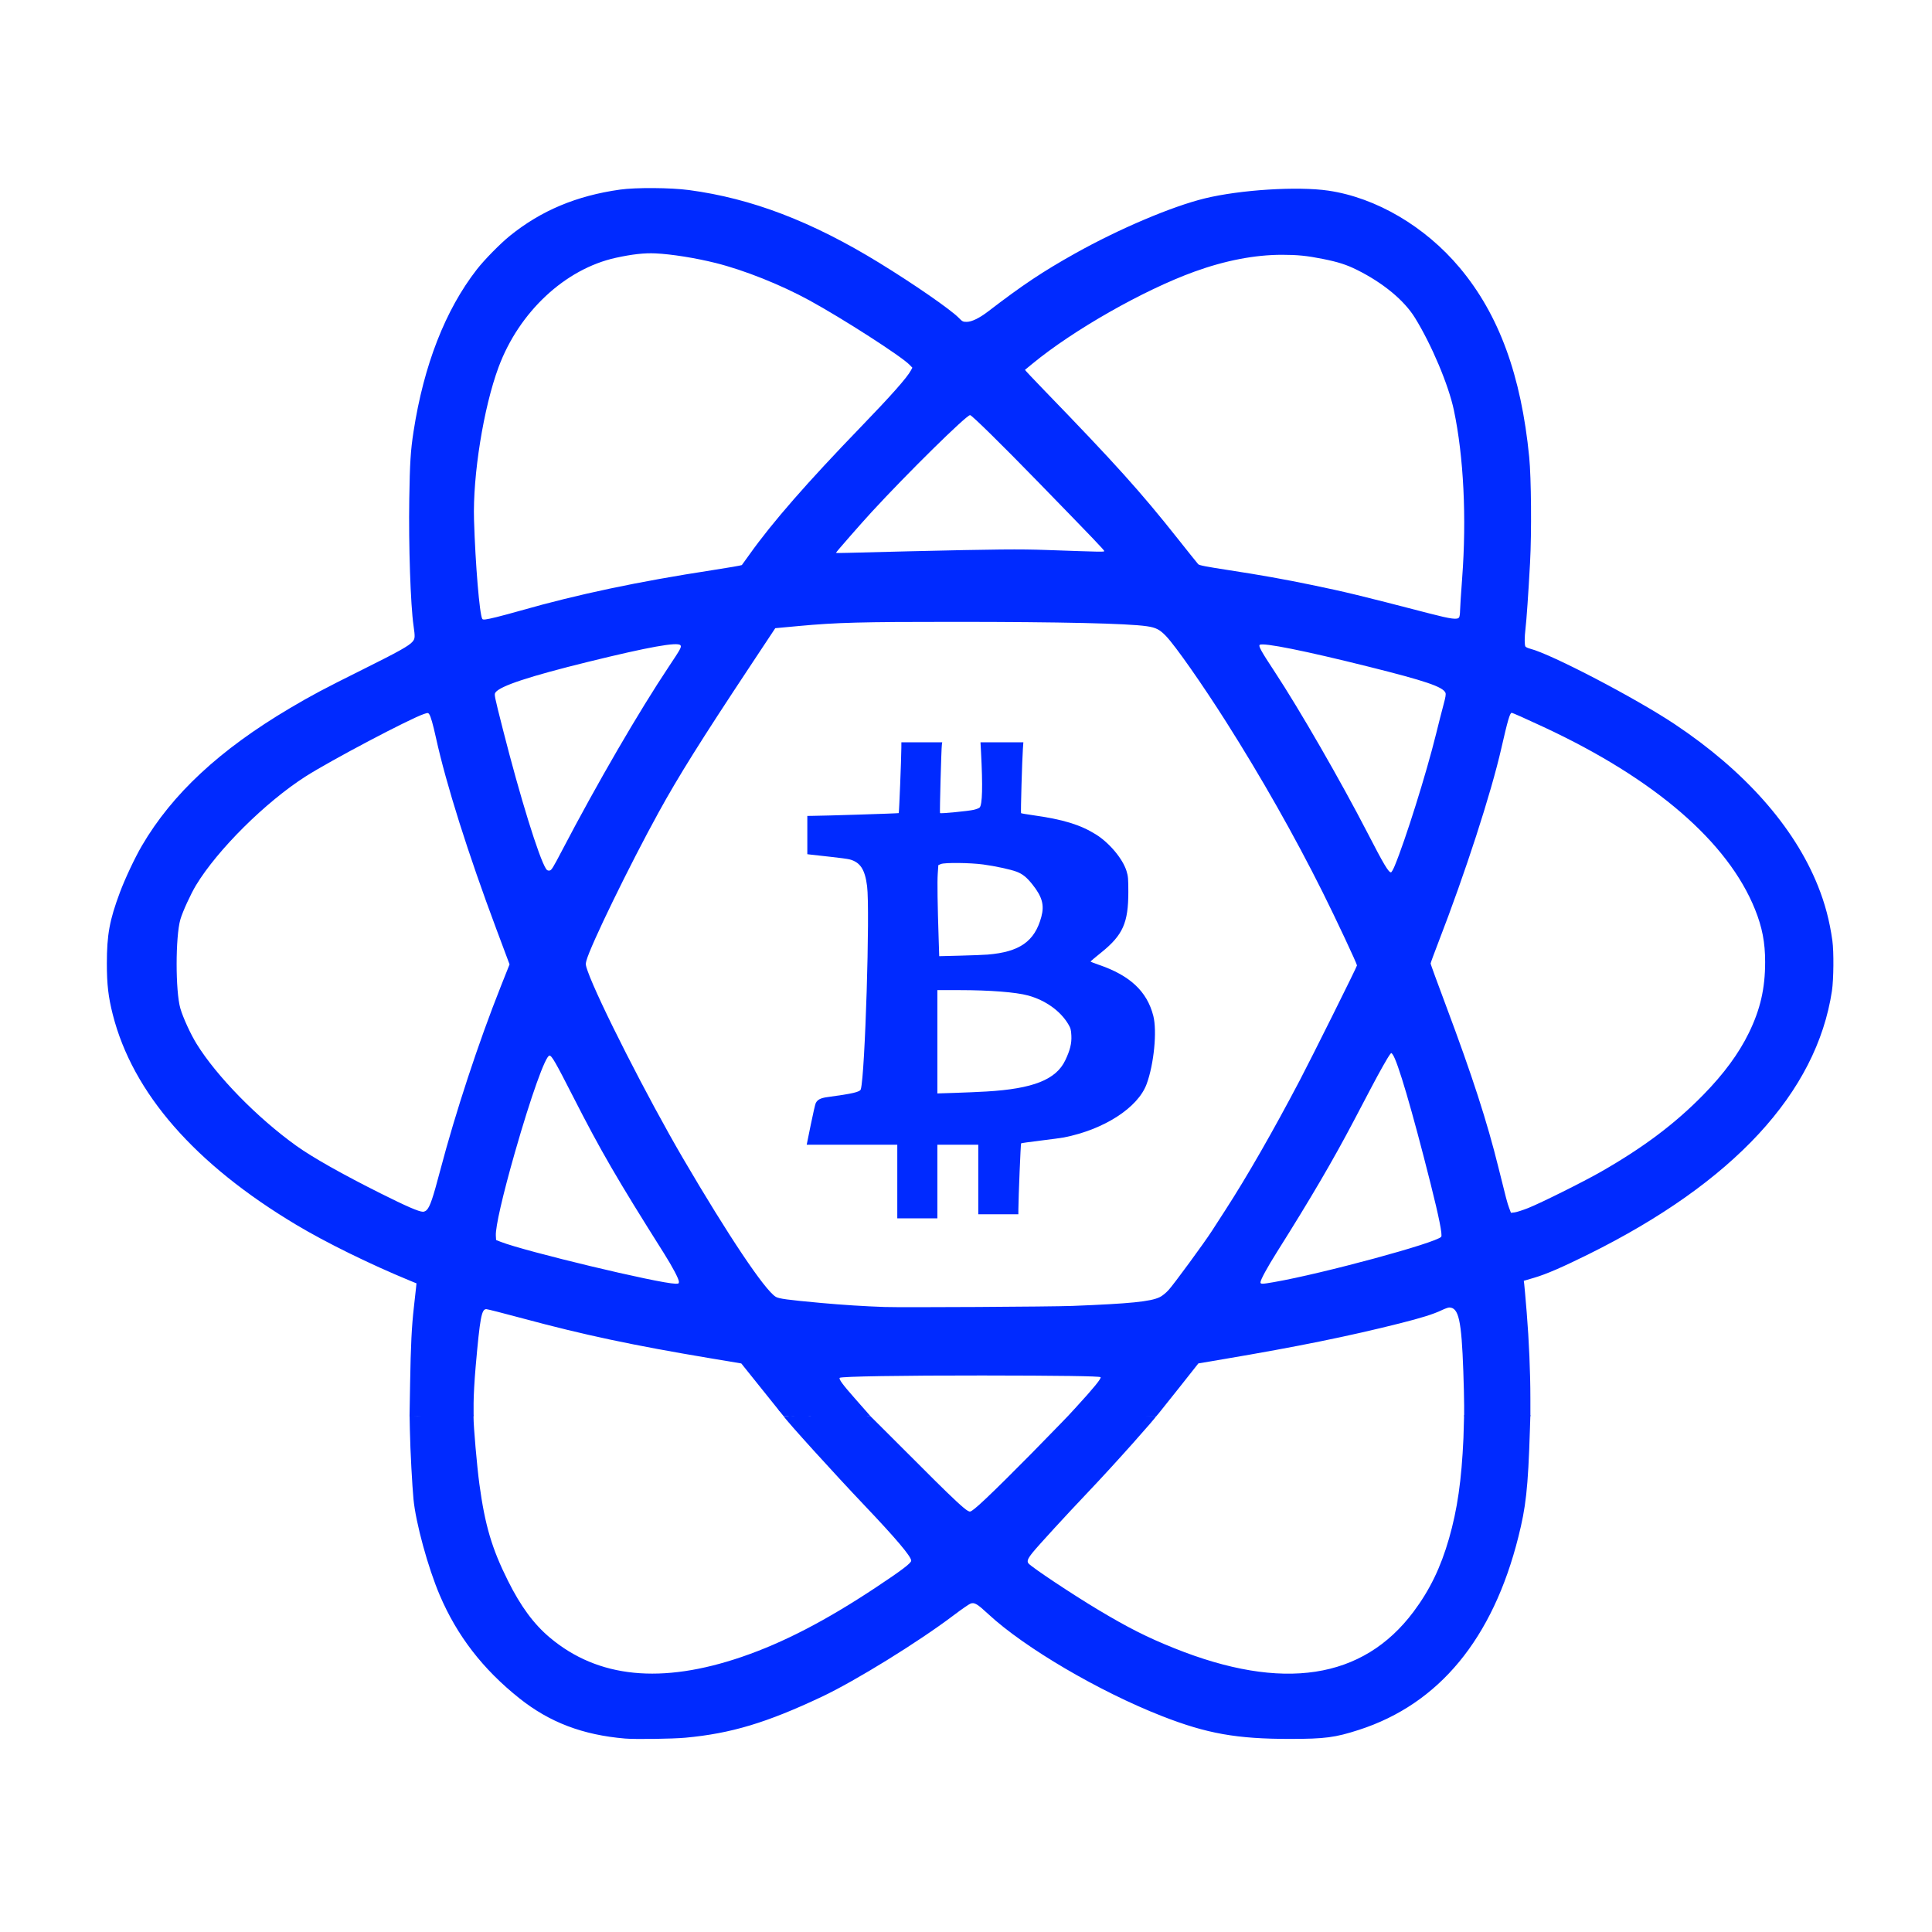
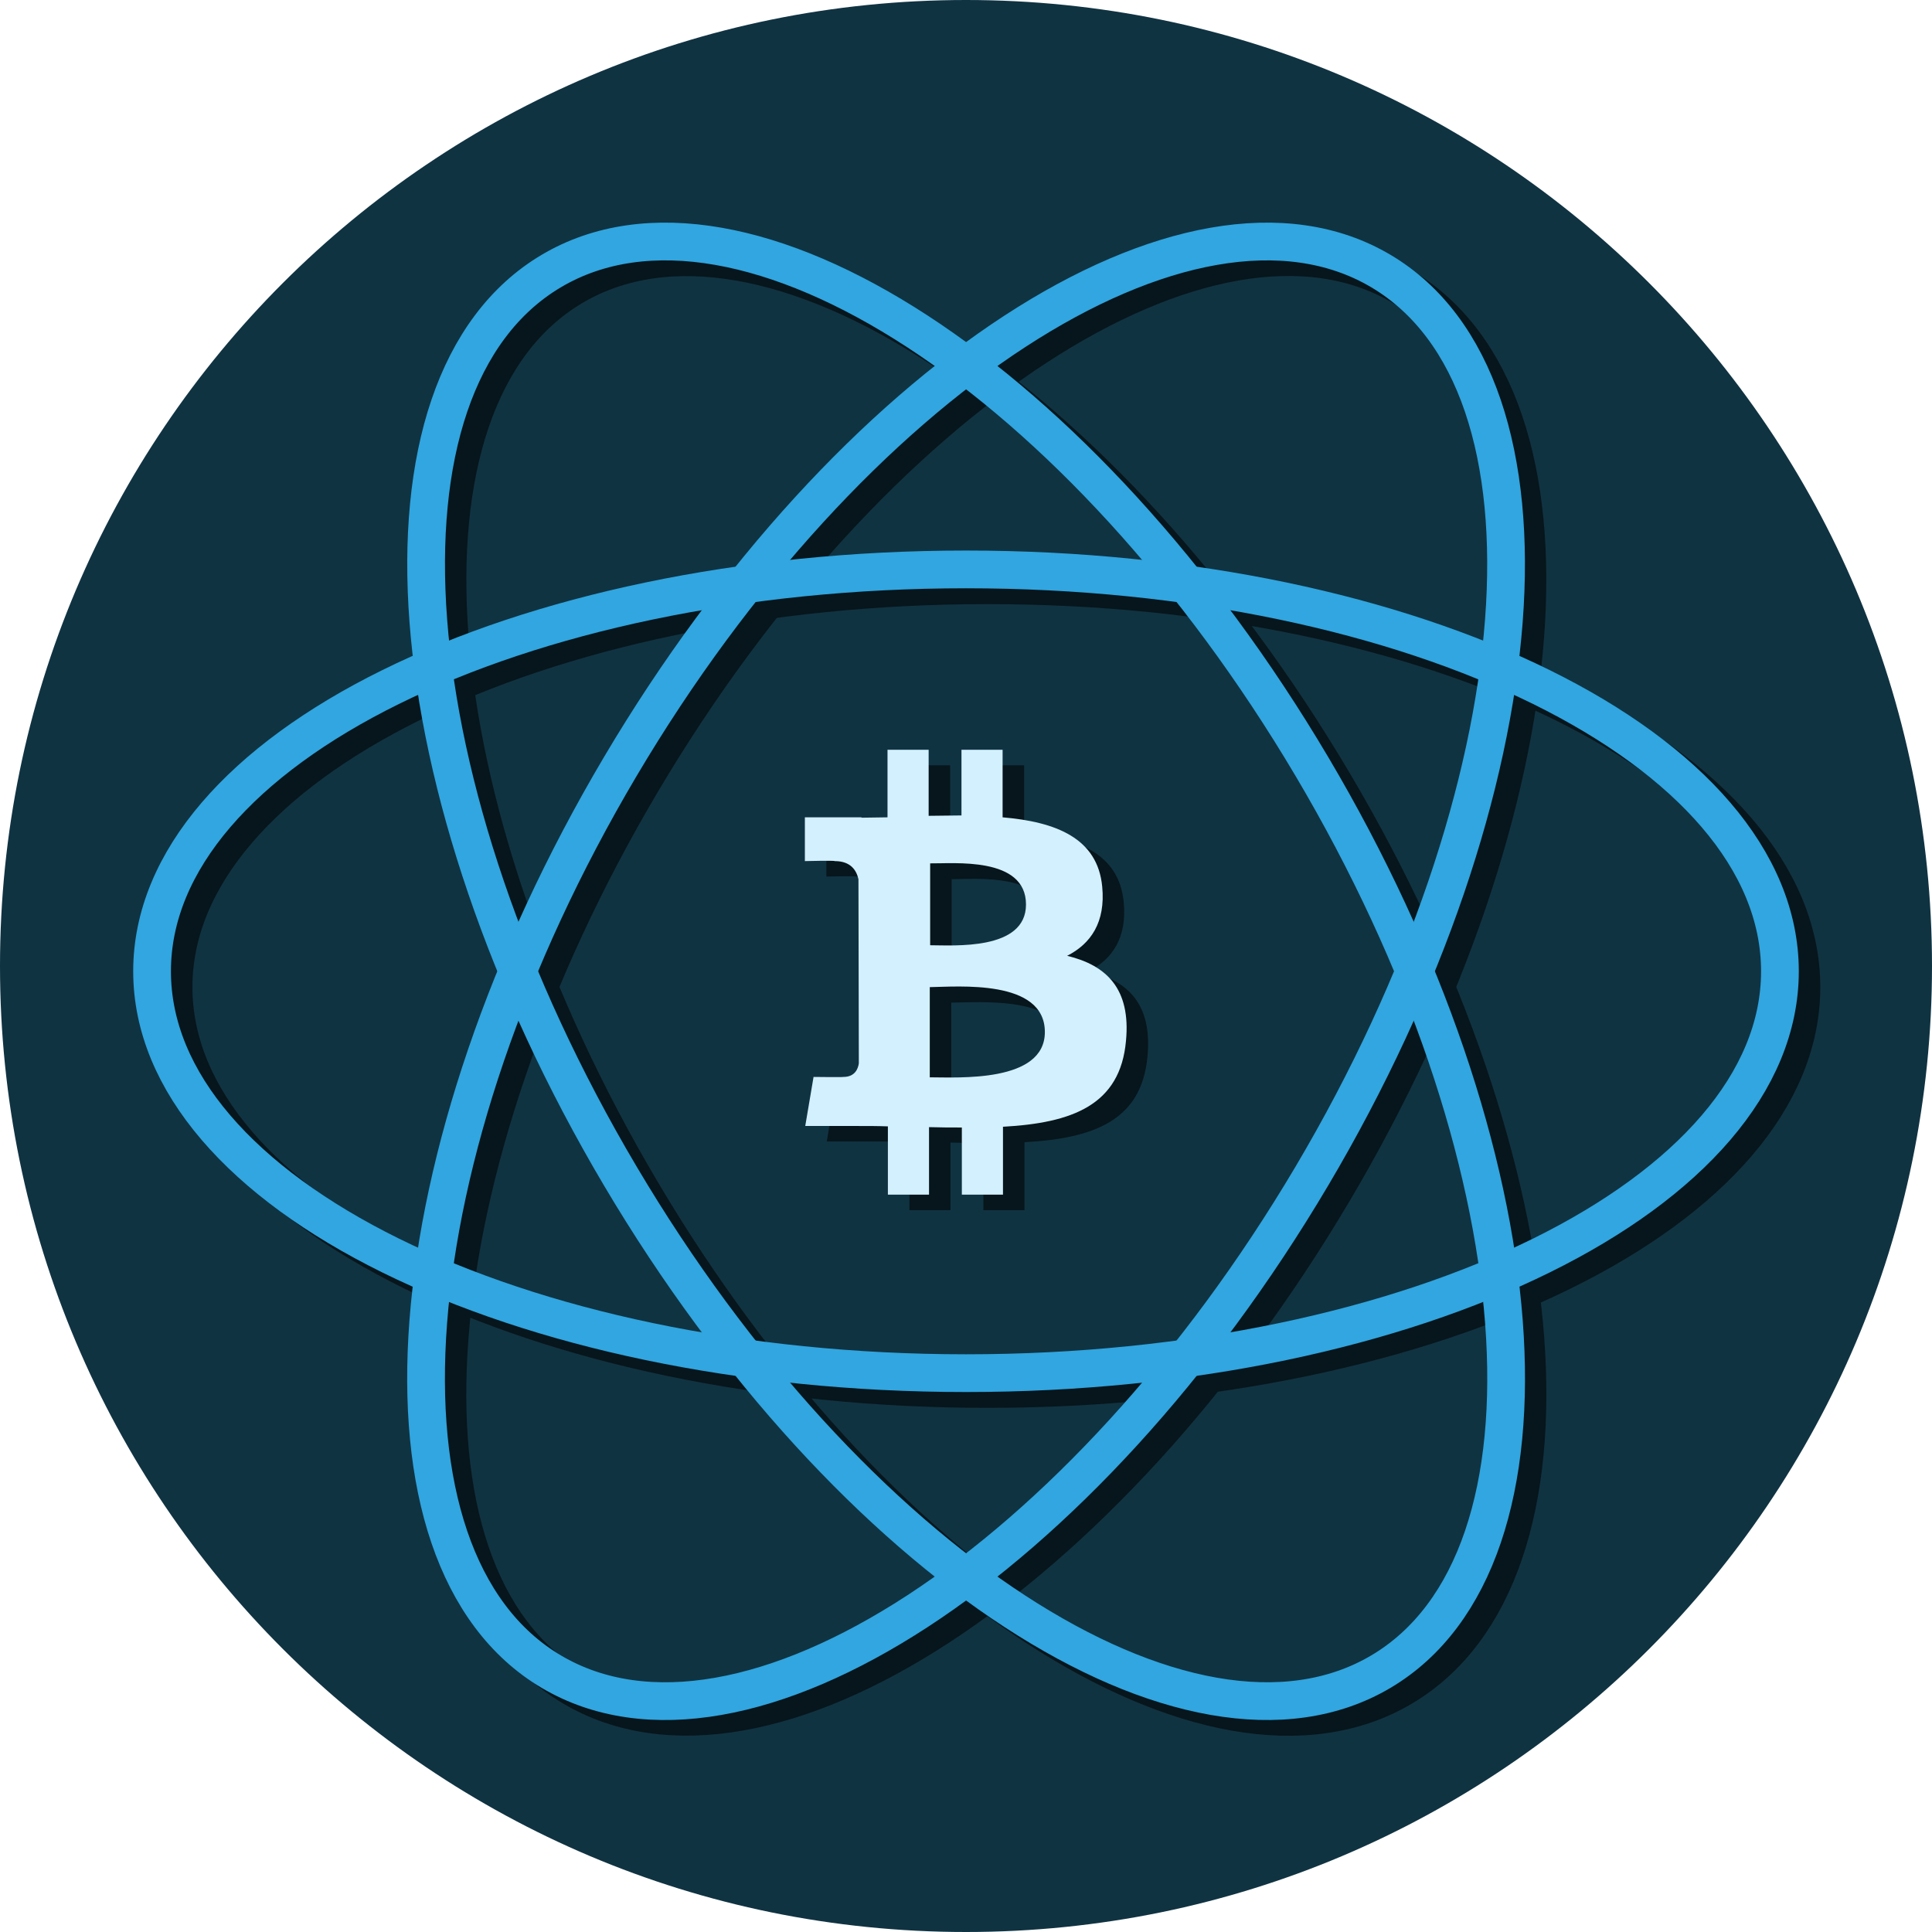
- <svg xmlns="http://www.w3.org/2000/svg" version="1.0" width="474pt" height="474pt" viewBox="0 0 474 474" preserveAspectRatio="xMidYMid" id="svg2">
-   <defs id="defs2" />
-   <path style="fill:#002aff;fill-opacity:1;stroke-width:0.201" d="m 100.616,339.396 c 0.161,-9.433 0.387,-13.967 0.941,-18.814 0.221,-1.932 0.451,-4.009 0.512,-4.616 l 0.111,-1.104 -1.673,-0.689 C 90.752,310.157 80.01,304.875 72.679,300.49 47.789,285.602 32.571,268.17 27.677,248.94 c -1.102,-4.331 -1.461,-7.411 -1.461,-12.542 0,-7.053 0.659,-10.653 3.195,-17.438 1.285,-3.44 3.696,-8.556 5.411,-11.486 7.447,-12.717 19.092,-23.533 36.318,-33.735 5.25,-3.109 8.314,-4.738 17.66,-9.388 9.021,-4.488 11.555,-5.902 12.423,-6.934 0.609,-0.724 0.634,-1.14 0.233,-3.914 -0.733,-5.067 -1.224,-19.676 -1.045,-31.09 0.14,-8.913 0.328,-11.875 1.05,-16.556 2.514,-16.283 7.792,-29.802 15.513,-39.734 1.86,-2.393 5.774,-6.374 8.149,-8.29 7.664,-6.182 16.32,-9.81 26.991,-11.314 3.885,-0.548 12.429,-0.49 16.949,0.115 15.362,2.054 30.077,7.681 46.604,17.818 8.511,5.221 17.567,11.487 19.571,13.542 0.878,0.9 1.019,0.971 1.93,0.971 1.234,0 3.125,-0.918 5.257,-2.553 8.521,-6.535 13.392,-9.782 21.366,-14.244 10.796,-6.04 23.703,-11.518 31.791,-13.493 8.68,-2.12 22.806,-3.006 30.318,-1.902 11.721,1.722 23.749,8.789 32.253,18.948 9.605,11.475 15.053,26.338 17.029,46.457 0.497,5.065 0.603,18.506 0.203,25.887 -0.404,7.457 -0.867,14.14 -1.126,16.25 -0.244,1.989 -0.248,3.927 -0.009,4.306 0.1,0.158 0.647,0.406 1.217,0.552 5.152,1.319 25.842,12.123 35.377,18.474 17.166,11.433 29.34,25.171 35.16,39.674 1.761,4.389 2.874,8.604 3.553,13.458 0.377,2.696 0.318,9.535 -0.107,12.342 -3.777,24.946 -24.151,46.984 -59.725,64.603 -6.495,3.217 -10.392,4.9 -13.36,5.771 l -2.517,0.739 0.107,0.816 c 0.059,0.449 0.333,3.571 0.609,6.937 0.568,6.933 0.9,14.706 0.902,21.121 l 0.002,4.365 h -8.127 -8.127 l -2.2e-4,-2.659 c -1.2e-4,-1.462 -0.091,-5.233 -0.202,-8.378 -0.444,-12.556 -1.131,-15.653 -3.475,-15.653 -0.246,0 -1.094,0.309 -1.883,0.688 -1.953,0.936 -4.946,1.875 -10.193,3.196 -12.556,3.163 -25.222,5.737 -43.187,8.775 l -6.262,1.059 -4.612,5.834 c -2.537,3.209 -4.866,6.13 -5.177,6.492 l -0.565,0.658 -10.803,-0.056 -10.803,-0.056 1.938,-2.107 c 4.241,-4.611 6.291,-7.122 6.028,-7.386 -0.255,-0.256 -10.079,-0.396 -29.003,-0.414 -19.629,-0.019 -34.649,0.227 -34.995,0.573 -0.286,0.286 0.754,1.701 3.696,5.03 1.376,1.556 2.807,3.184 3.18,3.617 l 0.678,0.788 h -10.653 -10.653 l -5.199,-6.481 -5.199,-6.481 -7.503,-1.256 c -19.103,-3.198 -31.042,-5.732 -46.039,-9.774 -4.69,-1.264 -8.749,-2.298 -9.021,-2.298 -1.163,0 -1.547,2.071 -2.606,14.082 -0.283,3.211 -0.507,7.18 -0.507,8.98 v 3.227 h -7.857 -7.857 z m 162.473,-18.999 c 14.192,-0.559 19.159,-1.056 21.415,-2.142 0.643,-0.31 1.493,-0.992 2.208,-1.772 1.288,-1.406 8.784,-11.63 10.603,-14.463 0.638,-0.993 2.125,-3.296 3.304,-5.117 5.305,-8.192 11.743,-19.418 18.295,-31.899 2.982,-5.681 14.011,-27.834 14.011,-28.143 0,-0.422 -5.201,-11.508 -8.454,-18.022 -6.88,-13.774 -15.061,-28.209 -23.714,-41.841 -5.82,-9.168 -12.334,-18.466 -14.642,-20.897 -1.558,-1.642 -2.514,-2.135 -4.764,-2.461 -4.791,-0.693 -21.056,-1.062 -47.059,-1.068 -23.029,-0.006 -29.012,0.153 -38.298,1.013 l -5.788,0.536 -6.315,9.532 c -11.97,18.067 -17.436,26.806 -22.307,35.661 -7.153,13.003 -16.752,32.723 -17.723,36.408 -0.224,0.85 -0.198,1.06 0.315,2.508 2.569,7.259 14.784,31.251 23.435,46.03 11.055,18.886 19.981,32.214 22.701,33.895 0.766,0.473 2.834,0.754 11.179,1.517 5.147,0.471 10.771,0.828 15.543,0.987 4.322,0.145 41.038,-0.064 46.055,-0.262 z m -96.526,-5.933 c 0,-0.671 -1.57,-3.651 -3.715,-7.05 -11.471,-18.18 -15.445,-25.034 -22.263,-38.405 -4.286,-8.406 -5.218,-10.024 -5.773,-10.03 -0.972,-0.01 -4.573,10.075 -8.489,23.777 -2.988,10.455 -4.791,18.324 -4.672,20.399 l 0.061,1.073 1.104,0.436 c 5.873,2.322 38.73,10.198 42.895,10.283 0.78,0.016 0.853,-0.026 0.853,-0.483 z m 145.99,0.091 c 11.93,-2.072 39.789,-9.62 41.032,-11.117 0.346,-0.417 -0.538,-4.839 -2.623,-13.118 -4.522,-17.958 -8.092,-30.096 -9.31,-31.656 -0.301,-0.386 -0.308,-0.386 -0.614,0.011 -0.586,0.759 -2.542,4.222 -4.649,8.228 -1.161,2.207 -3.06,5.82 -4.22,8.027 -5.13,9.759 -10.602,19.105 -18.868,32.225 -2.367,3.756 -4.055,6.859 -4.055,7.45 0,0.467 0.368,0.462 3.308,-0.049 z m 62.371,-18.173 c 3.058,-1.211 13.629,-6.48 17.88,-8.913 10.453,-5.982 18.158,-11.777 25.116,-18.891 5.011,-5.123 8.652,-10.072 11.126,-15.122 2.83,-5.778 4.019,-10.945 4.017,-17.454 -0.002,-4.784 -0.716,-8.493 -2.482,-12.887 -6.647,-16.538 -24.597,-32.034 -51.8,-44.716 -4.834,-2.254 -7.662,-3.508 -7.907,-3.508 -0.432,0 -0.973,1.858 -2.541,8.729 -2.52,11.047 -8.849,30.553 -15.419,47.522 -1.06,2.738 -1.927,5.102 -1.927,5.253 0,0.151 1.704,4.819 3.786,10.373 6.409,17.096 10.075,28.411 12.862,39.699 1.868,7.563 2.174,8.723 2.621,9.907 l 0.444,1.177 0.888,-0.1 c 0.488,-0.055 1.99,-0.537 3.338,-1.07 z m -270.218,0.471 c 0.811,-0.866 1.497,-2.881 3.263,-9.582 3.799,-14.416 9.426,-31.506 14.932,-45.351 l 2.114,-5.316 -3.192,-8.531 c -7.038,-18.811 -12.349,-35.628 -14.863,-47.061 -0.738,-3.357 -1.294,-5.294 -1.666,-5.802 -0.26,-0.355 -0.32,-0.357 -1.259,-0.045 -3.507,1.166 -22.934,11.417 -29.072,15.34 -9.814,6.272 -21.596,17.968 -26.866,26.671 -1.301,2.149 -3.296,6.505 -3.841,8.386 -1.225,4.232 -1.229,17.63 -0.007,21.846 0.656,2.262 2.515,6.314 3.991,8.701 4.924,7.957 14.938,18.188 24.507,25.039 3.919,2.806 11.292,6.967 20.585,11.618 6.408,3.207 9.403,4.506 10.435,4.527 0.288,0.006 0.704,-0.189 0.94,-0.441 z M 342.163,212.467 c 2.632,-6.322 7.798,-22.783 10.154,-32.359 0.611,-2.483 1.426,-5.683 1.811,-7.11 0.548,-2.031 0.655,-2.694 0.492,-3.052 -0.665,-1.46 -4.916,-2.901 -18.787,-6.367 -15.675,-3.918 -25.89,-5.968 -26.77,-5.373 -0.376,0.254 0.385,1.625 3.638,6.557 6.064,9.195 16.287,26.94 22.831,39.628 3.949,7.657 5.125,9.633 5.732,9.633 0.138,0 0.543,-0.7 0.899,-1.555 z m -204.239,-3.863 c 8.586,-16.429 18.857,-34.11 26.23,-45.152 2.843,-4.259 3.111,-4.753 2.783,-5.148 -0.708,-0.853 -7.779,0.417 -22.55,4.051 -14.439,3.552 -21.645,5.928 -22.814,7.52 -0.366,0.498 -0.35,0.578 1.821,9.131 4.176,16.45 8.838,31.512 10.58,34.177 0.216,0.331 0.457,0.446 0.841,0.401 0.483,-0.056 0.8,-0.563 3.108,-4.979 z m -16.208,-57.179 c 1.322,-0.323 4.029,-1.052 6.015,-1.619 13.954,-3.982 28.938,-7.143 47.034,-9.92 3.905,-0.599 7.164,-1.164 7.243,-1.255 0.079,-0.091 0.941,-1.286 1.916,-2.655 5.566,-7.821 14.116,-17.61 27.271,-31.224 7.423,-7.682 11.327,-12.089 12.285,-13.869 l 0.362,-0.672 -0.682,-0.704 c -2.04,-2.104 -16.375,-11.327 -24.596,-15.824 -7,-3.829 -15.994,-7.415 -22.972,-9.16 -4.918,-1.229 -10.836,-2.174 -14.776,-2.358 -2.71,-0.127 -5.736,0.21 -9.706,1.079 -12.446,2.726 -23.755,13.27 -28.795,26.847 -3.677,9.906 -6.35,26.531 -6.019,37.437 0.331,10.927 1.359,23.239 2.03,24.324 0.168,0.271 0.907,0.178 3.39,-0.43 z m 236.286,-7.5e-4 c 0.114,-0.213 0.208,-0.913 0.209,-1.555 7.5e-4,-0.642 0.233,-4.237 0.515,-7.99 1.116,-14.817 0.378,-29.833 -2.026,-41.239 -1.303,-6.181 -5.467,-16.063 -9.56,-22.684 -2.653,-4.293 -7.828,-8.568 -14.217,-11.745 -2.586,-1.286 -4.611,-1.934 -8.412,-2.693 -3.882,-0.775 -6.18,-1.006 -9.993,-1.006 -6.662,0 -13.927,1.399 -21.483,4.137 -12.501,4.53 -29.716,14.32 -39.781,22.622 -0.938,0.774 -1.741,1.434 -1.785,1.467 -0.044,0.033 2.131,2.342 4.833,5.132 17.251,17.81 23.611,24.876 32.561,36.176 2.623,3.311 4.922,6.181 5.111,6.378 0.268,0.28 1.884,0.594 7.465,1.452 7.828,1.203 13.612,2.235 20.347,3.629 8.48,1.756 11.587,2.508 28.898,6.997 5.417,1.405 6.956,1.599 7.318,0.923 z M 223.254,135.251 c 21.407,-0.502 26.806,-0.552 33.513,-0.316 13.716,0.484 14.148,0.492 14.148,0.266 0,-0.25 -2.208,-2.558 -16.048,-16.781 -9.212,-9.466 -16.447,-16.577 -16.866,-16.577 -0.909,0 -15.383,14.247 -24.123,23.745 -2.613,2.84 -8.785,9.895 -8.785,10.043 0,0.055 1.287,0.057 2.86,0.005 1.573,-0.052 8.459,-0.226 15.302,-0.386 z" id="path3" />
-   <path style="fill:#002aff;fill-opacity:1;stroke-width:0.201" d="m 220.143,289.878 v -9.03 h -11.112 -11.112 l 0.985,-4.853 c 0.542,-2.669 1.095,-5.077 1.229,-5.35 0.412,-0.839 1.188,-1.25 2.768,-1.465 6.393,-0.87 8.097,-1.27 8.293,-1.946 1.04,-3.577 2.287,-43.959 1.539,-49.827 -0.526,-4.124 -1.685,-5.882 -4.329,-6.57 -0.442,-0.115 -2.519,-0.394 -4.616,-0.621 -2.097,-0.227 -4.242,-0.465 -4.766,-0.529 l -0.953,-0.117 v -4.697 -4.697 l 0.853,-0.004 c 2.886,-0.012 21.492,-0.601 21.574,-0.684 0.097,-0.097 0.627,-13.292 0.643,-16.019 l 0.008,-1.355 h 5.012 5.012 l -0.088,0.552 c -0.142,0.894 -0.571,16.707 -0.456,16.822 0.163,0.163 6.934,-0.496 8.251,-0.802 0.647,-0.151 1.304,-0.402 1.461,-0.559 0.679,-0.679 0.793,-5.215 0.342,-13.654 l -0.126,-2.358 h 5.26 5.26 l -0.113,1.555 c -0.197,2.713 -0.571,15.715 -0.455,15.831 0.061,0.061 1.359,0.285 2.885,0.498 7.388,1.032 11.627,2.323 15.456,4.71 3.316,2.067 6.597,5.976 7.528,8.971 0.397,1.278 0.45,1.879 0.451,5.159 0.002,7.567 -1.341,10.572 -6.628,14.835 -1.427,1.15 -2.617,2.144 -2.645,2.209 -0.028,0.064 0.839,0.418 1.925,0.786 7.722,2.614 11.934,6.539 13.473,12.555 0.957,3.742 0.165,11.85 -1.635,16.737 -2.138,5.805 -10.432,11.159 -20.299,13.102 -0.572,0.113 -3.143,0.459 -5.714,0.77 -2.571,0.311 -4.725,0.616 -4.787,0.678 -0.104,0.104 -0.648,13.297 -0.665,16.142 l -0.008,1.254 h -4.917 -4.917 v -8.529 -8.529 h -5.017 -5.017 v 9.03 9.03 h -4.917 -4.917 z m 21.874,-22.086 c 11.435,-0.674 17.07,-2.903 19.334,-7.648 1.185,-2.485 1.598,-4.162 1.498,-6.082 -0.077,-1.46 -0.174,-1.814 -0.777,-2.822 -1.935,-3.234 -5.582,-5.834 -9.82,-6.999 -2.963,-0.815 -9.388,-1.32 -16.807,-1.321 l -5.468,-7.5e-4 v 12.672 12.672 l 4.365,-0.138 c 2.401,-0.076 5.855,-0.226 7.676,-0.334 z m 0.301,-33.593 c 7.849,-0.654 11.521,-3.228 13.156,-9.224 0.793,-2.909 0.234,-4.95 -2.19,-7.994 -1.402,-1.76 -2.415,-2.571 -3.915,-3.132 -1.476,-0.552 -5.231,-1.362 -8.155,-1.758 -3.185,-0.432 -9.447,-0.497 -10.367,-0.109 l -0.634,0.268 -0.146,2.137 c -0.136,1.993 -0.059,7.284 0.238,16.392 l 0.124,3.813 5.141,-0.13 c 2.828,-0.071 5.864,-0.19 6.747,-0.263 z" id="path4" />
-   <path style="fill:#002aff;fill-opacity:1;stroke:none;stroke-width:0;stroke-dasharray:none" d="m 153.393,426.542 c -10.423,-0.882 -18.552,-3.973 -25.956,-9.869 -8.964,-7.139 -15.28,-15.313 -19.542,-25.292 -2.891,-6.768 -5.899,-17.771 -6.452,-23.598 -0.296,-3.123 -0.783,-11.63 -0.886,-17.083 l -0.066,-3.493 c 4.448,1.034 15.706,-2.934 15.685,0.371 -0.015,2.371 0.863,12.316 1.439,16.55 1.376,10.109 3.047,15.765 7,23.688 3.157,6.328 6.346,10.65 10.314,13.979 11.797,9.899 27.377,11.451 47.107,4.693 10.137,-3.472 20.541,-8.86 32.789,-16.979 6.388,-4.235 8.729,-6.008 8.729,-6.611 0,-1.022 -3.751,-5.458 -11.545,-13.653 -7.138,-7.506 -19.133,-20.713 -19.742,-21.782 6.97,-0.111 14.232,-1e-4 21.282,-0.018 l 1.393,1.381 c 10.507,10.418 20.578,20.825 22.524,21.851 0.548,0.289 0.603,0.271 1.678,-0.558 2.075,-1.601 11.128,-10.556 21.027,-20.8 l 1.893,-1.964 c 7.334,0.045 14.432,-0.148 21.634,0.053 -0.069,0.343 -9.733,11.3 -17.057,18.994 -4.913,5.161 -11.99,12.87 -13.321,14.537 -1.211,1.517 -1.434,2.14 -0.955,2.669 0.937,1.035 10.752,7.559 17.008,11.305 7.424,4.445 12.014,6.765 18.698,9.451 26.587,10.684 46.288,7.684 58.731,-8.944 3.978,-5.316 6.664,-10.854 8.694,-17.928 2.06,-7.177 3.083,-14.283 3.548,-24.653 l 0.158,-5.617 8.163,-0.066 8.097,0.033 -0.099,3.242 c -0.459,15.07 -1.061,19.515 -2.836,26.602 -6.268,25.028 -19.465,41.014 -39.104,47.369 -5.837,1.889 -8.35,2.221 -16.857,2.226 -13.163,0.009 -20.479,-1.293 -31.506,-5.607 -15.367,-6.011 -33.682,-16.761 -42.53,-24.963 -2.754,-2.553 -3.431,-2.961 -4.386,-2.646 -0.355,0.117 -2.27,1.442 -4.257,2.945 -8.603,6.507 -24.013,16.028 -32.209,19.901 -13.546,6.401 -22.315,9.037 -33.513,10.074 -3.142,0.291 -12.28,0.42 -14.775,0.209 z" id="path5" />
-   <path style="fill:#002aff;fill-opacity:1;stroke:none;stroke-width:0;stroke-dasharray:none" d="m 265.646,345.924 c -0.422,0.316 -0.883,0.572 -1.342,0.829 -0.487,0.272 -0.888,0.474 -1.359,0.779 -0.243,0.157 -0.484,0.319 -0.713,0.497 -0.099,0.077 -0.183,0.171 -0.265,0.265 -0.026,0.03 -0.081,0.129 -0.066,0.133 0.195,0.049 0.349,-0.2 0.514,-0.315 0.481,-0.335 0.772,-0.443 1.16,-0.945 0.07,-0.091 0.093,-0.301 0.116,-0.414 7.5e-4,-0.005 0.003,0.012 0,0.017 -0.036,0.052 -0.075,0.102 -0.116,0.149 -0.222,0.255 -0.449,0.449 -0.779,0.547 -0.059,0.018 -0.121,0.024 -0.182,0.033 -0.011,0.002 -0.035,0.011 -0.033,0 0.034,-0.205 0.515,-0.526 0.679,-0.663 0.039,-0.033 0.078,-0.066 0.116,-0.099 0.006,-0.005 0.017,-0.009 0.017,-0.017 0,-0.005 -0.011,-0.002 -0.017,0 -0.045,0.02 -0.09,0.041 -0.133,0.066 -0.127,0.076 -0.317,0.18 -0.398,0.315 -0.015,0.024 0.058,-0.003 0.083,-0.017 0.064,-0.034 0.121,-0.079 0.182,-0.116 0.076,-0.046 0.153,-0.092 0.232,-0.133 0.281,-0.145 0.145,-0.029 0.298,-0.182 0.011,-0.011 0.028,-0.018 0.033,-0.033 0.009,-0.027 -0.062,-0.003 -0.083,0.017 -0.132,0.124 -0.226,0.241 -0.331,0.381 -0.122,0.163 -0.295,0.338 -0.331,0.547 -0.011,0.065 0,0.133 0,0.199 0,0.039 -0.014,0.08 0,0.116 0.015,0.04 0.05,0.071 0.083,0.099 0.122,0.105 0.249,0.206 0.381,0.298 0.358,0.252 0.921,0.367 1.326,0.464 1.346,0.323 2.003,0.392 3.629,0.63 1.435,0.21 1.815,0.215 3.447,0.282 0.331,0.013 1.136,-0.004 1.458,-0.033 0.83,-0.076 0.827,-0.114 1.591,-0.265 0.562,-0.111 1.132,-0.186 1.69,-0.315 0.037,-0.009 0.517,-0.138 0.58,-0.149 0.431,-0.073 0.888,-0.117 1.326,-0.066 0.231,0.027 0.451,0.098 0.679,0.133 0.467,0.07 0.674,0.084 1.144,0 0.098,-0.018 0.41,-0.116 0.481,-0.199 0.209,-0.248 0.05,-0.462 -0.066,-0.713 -0.033,-0.072 -0.054,-0.151 -0.099,-0.215 -0.131,-0.184 -0.53,-0.709 -0.795,-0.829 -0.537,-0.242 -1.092,-0.449 -1.657,-0.613 -0.797,-0.232 -3.078,-0.341 -3.48,-0.365 -0.32,-0.019 -0.641,-0.011 -0.961,-0.017 -0.376,-0.006 -0.751,-0.008 -1.127,-0.017 -0.1,-0.002 -0.199,-0.011 -0.298,-0.017 -0.122,-0.005 -0.243,-0.014 -0.365,-0.017 -0.166,-0.003 -0.331,0.003 -0.497,0 -0.442,-0.008 -0.884,-0.029 -1.326,-0.033 -1.736,-0.015 0.203,0.009 -0.945,0.066 -0.215,0.011 -0.431,0 -0.646,0 -0.127,0 -0.254,0.005 -0.381,0 -1.045,-0.036 -0.833,-0.051 -1.641,-0.066 -0.188,-0.004 -0.376,0.009 -0.563,0 -0.105,-0.018 -0.066,-0.017 -0.116,-0.017" id="path6" />
-   <path style="fill:#002aff;fill-opacity:1;stroke:none;stroke-width:0;stroke-dasharray:none" id="path12" d="m 194.327,338.018 c 4.4e-4,0.048 0.012,0.097 0.002,0.143 -0.039,0.173 -0.134,0.271 -0.27,0.387 -0.095,0.081 -0.196,0.156 -0.304,0.219 -0.257,0.152 -0.552,0.254 -0.828,0.362 -0.254,0.103 -0.566,0.206 -0.784,0.386 -0.221,0.182 -0.388,0.431 -0.453,0.712 -0.053,0.231 -0.016,0.606 -0.002,0.842 0.022,0.287 0.016,0.575 0.008,0.862 -0.003,0.131 -0.003,0.222 -0.021,0.35 -0.006,0.04 -0.015,0.079 -0.023,0.119 -0.013,0.107 0.004,0.214 0.009,0.321 0.004,0.081 -0.01,0.097 0.033,0.172 0.015,0.026 0.039,0.047 0.059,0.071 0.026,0.024 0.051,0.051 0.08,0.073 0.094,0.07 0.198,0.113 0.302,0.167 0.083,0.043 0.168,0.084 0.249,0.131 0.187,0.109 0.43,0.279 0.606,0.398 0.417,0.292 0.811,0.614 1.21,0.929 0.1,0.079 0.19,0.172 0.3,0.236 2.914,1.709 5.846,3.388 8.77,5.082 0.934,0.341 1.869,0.68 2.812,0.996 0.695,0.22 1.373,0.491 2.07,0.702 0.063,-0.002 0.131,0.017 0.19,-0.007 0.186,-0.075 0.312,-0.264 0.402,-0.429 0.042,-0.077 0.066,-0.164 0.096,-0.247 0.025,-0.07 0.046,-0.142 0.069,-0.212 0.026,-0.077 0.054,-0.154 0.081,-0.23 0.026,-0.095 0.055,-0.189 0.08,-0.285 0.029,-0.11 0.056,-0.22 0.08,-0.33 0.025,-0.116 0.042,-0.234 0.069,-0.35 0.043,-0.192 0.095,-0.383 0.177,-0.562 0.033,-0.072 0.077,-0.137 0.115,-0.206 0.1,-0.138 0.104,-0.159 0.221,-0.269 0.03,-0.028 0.063,-0.052 0.095,-0.079 0.034,-0.029 0.115,-0.101 0.153,-0.13 0.019,-0.014 0.04,-0.026 0.06,-0.039 0.045,-7.5e-4 0.08,-0.063 0.12,-0.072 0.005,-7.5e-4 0.007,0.01 0.011,0.01 0.004,10e-5 0.005,-0.007 0.008,-0.009 0.004,-0.002 0.01,-0.003 0.015,-0.005 0.024,0.029 0.046,-0.028 0.067,-0.018 0.076,0.037 -0.044,0.04 -0.036,0.033 0.017,-0.014 0.038,-0.021 0.057,-0.032 0.028,-0.016 0.055,-0.033 0.082,-0.049 0.192,-0.07 0.396,-0.083 0.599,-0.072 0.236,0.012 0.024,0.014 0.243,0.008 0.147,-0.012 0.287,-0.061 0.435,-0.064 0.074,-0.001 0.119,0.005 0.191,0.012 0.067,0.011 0.074,0.011 0.136,0.024 0.02,0.005 0.04,0.014 0.061,0.013 0.023,-4.9e-4 0.044,-0.012 0.067,-0.016 0.049,-0.009 0.061,-0.007 0.111,-0.005 0.058,0.002 0.114,0.018 0.172,0.027 0.011,0.002 0.024,0.008 0.035,0.005 0.02,-0.006 0.037,-0.021 0.055,-0.032 0.082,-0.028 0.166,-0.012 0.248,0.008 0.011,4.2e-4 0.071,0.023 0.078,0.019 0.059,-0.032 0.052,-0.064 0.117,-0.072 0.021,0.007 0.066,0.031 0.088,0.025 0.07,-0.039 0.035,-0.025 0.104,-0.043 0.076,-0.004 0.001,0.005 0.095,-0.032 0.015,-0.006 0.033,-0.005 0.047,-0.011 0.067,-0.03 0.065,-0.053 0.14,-0.053 0.031,0.013 0.017,0.005 0.041,0.025 0,0 -9.207,-6.44 -9.207,-6.44 v 0 c -0.048,0.033 -0.024,0.017 -0.071,0.048 -0.007,0.004 -0.039,0.025 -0.053,0.019 -0.007,-0.003 -0.005,-0.017 -0.012,-0.02 -0.01,-0.004 -0.022,0.005 -0.033,0.002 -0.077,-0.019 0.033,-0.026 -0.071,-0.01 -0.045,-0.005 -0.024,0.004 -0.061,-0.026 -0.017,-0.003 -0.034,0.005 -0.05,0.007 -0.048,0.008 -0.095,0.022 -0.142,0.037 -0.003,5.5e-4 -0.049,0.014 -0.052,-0.005 -0.003,-0.015 0.017,-0.03 0.011,-0.045 -0.001,-0.005 -0.078,0.022 -0.083,0.024 -0.072,0.026 -0.145,0.059 -0.224,0.045 -0.011,-0.008 -0.02,-0.022 -0.033,-0.025 -0.015,-0.004 -0.031,0.004 -0.046,0.006 -0.057,0.01 -0.11,0.03 -0.165,0.048 -0.043,0.009 -0.06,0.015 -0.106,0.015 -0.015,-2.7e-4 -0.029,-0.008 -0.043,-0.006 -0.019,0.003 -0.035,0.014 -0.053,0.021 -0.109,0.04 -0.024,0.004 -0.127,0.051 -0.029,0.013 -0.108,0.05 -0.137,0.06 -0.129,0.043 -0.267,0.04 -0.4,0.066 -0.033,0.009 -0.067,0.016 -0.1,0.028 -0.072,0.027 -0.139,0.067 -0.21,0.097 -0.104,0.044 -0.165,0.067 -0.278,0.093 -0.061,0.014 -0.124,0.022 -0.186,0.034 -0.164,0.02 -0.23,0.021 -0.384,0.064 -0.065,0.018 -0.132,0.034 -0.193,0.065 -0.095,0.047 -0.14,0.116 -0.202,0.193 -0.021,0.022 -0.042,0.045 -0.063,0.067 -0.02,0.022 -0.043,0.041 -0.061,0.065 -0.066,0.089 -0.09,0.201 -0.116,0.307 -0.034,0.188 -0.065,0.377 -0.08,0.568 -0.006,0.074 -0.009,0.148 -0.013,0.221 -0.005,0.084 -0.009,0.169 -0.014,0.253 -0.005,0.092 -0.005,0.184 -0.015,0.276 -0.034,0.338 -0.109,0.693 -0.331,0.962 -0.044,0.054 -0.099,0.098 -0.149,0.147 -0.064,0.055 -0.195,0.182 -0.286,0.206 -0.03,0.008 -0.077,0.007 -0.091,-0.021 -0.036,-0.069 0.041,-0.179 0.044,-0.243 6.8e-4,-0.011 -0.017,-0.015 -0.025,-0.022 -0.037,0.007 -0.124,0.026 -0.156,0.028 -0.299,0.024 -0.6,-0.038 -0.889,-0.106 -0.127,-0.038 -0.256,-0.072 -0.382,-0.113 -0.279,-0.089 -0.615,-0.213 -0.885,-0.323 -0.334,-0.136 -0.635,-0.271 -0.952,-0.444 -0.163,-0.089 -0.319,-0.189 -0.478,-0.283 2.661,1.545 5.318,3.095 7.982,4.635 0.103,0.06 -0.203,-0.125 -0.301,-0.194 -0.096,-0.067 -0.186,-0.141 -0.278,-0.213 -0.24,-0.189 -0.477,-0.385 -0.691,-0.604 -0.072,-0.078 -0.175,-0.181 -0.236,-0.272 -0.069,-0.103 -0.069,-0.193 -0.205,-0.228 -0.019,-0.004 -0.037,-0.012 -0.056,-0.013 -0.172,-0.013 0.049,0.03 -0.162,-4.5e-4 -0.116,-0.017 -0.214,-0.077 -0.309,-0.141 -0.046,-0.041 -0.095,-0.078 -0.137,-0.122 -0.228,-0.235 -0.441,-0.583 -0.555,-0.887 -0.034,-0.092 -0.056,-0.187 -0.083,-0.281 -0.042,-0.41 -0.024,-0.084 -0.01,-0.412 0.004,-0.095 -0.017,-0.179 0.024,-0.271 0.082,-0.18 0.183,-0.237 0.331,-0.371 0.105,-0.057 0.204,-0.127 0.316,-0.17 0.312,-0.121 0.587,-0.148 0.921,-0.155 0.279,-0.006 0.62,0.023 0.897,0.074 0.094,0.018 0.186,0.049 0.279,0.073 z" />
-   <path style="fill:#002aff;fill-opacity:1;stroke:none;stroke-width:0;stroke-dasharray:none" id="path13" d="m 199.223,350.616 c 0.131,-0.049 0.272,-0.028 0.406,-0.045 0.054,-0.007 0.107,-0.025 0.161,-0.035 0.112,-0.02 0.163,-0.023 0.274,-0.032 0.029,0.013 0.064,0.016 0.086,0.039 0.054,0.059 0.077,0.28 0.007,0.241 -3.201,-1.857 -6.403,-3.713 -9.604,-5.57 0.078,-0.022 0.038,-0.005 0.117,-0.058 0.02,-0.013 0.039,-0.051 0.06,-0.039 0.022,0.012 -0.004,0.053 0.007,0.076 0.009,0.021 0.035,0.029 0.049,0.047 0.019,0.025 0.036,0.051 0.05,0.079 0.012,0.024 0.074,0.197 0.083,0.22 0.038,0.079 0.024,0.173 0.056,0.254 0.009,0.025 0.084,0.095 0.097,0.117 0.024,0.043 0.049,0.146 0.061,0.191 3.232,1.862 6.467,3.717 9.695,5.586 0.018,0.011 0.021,0.039 0.04,0.049 0.069,0.037 0.249,-0.039 0.319,-0.061 0.017,0.009 0.031,0.024 0.05,0.027 0.046,0.008 0.221,-0.003 0.273,-0.006 0.034,-0.002 0.068,-0.016 0.101,-0.01 0.027,0.005 0.047,0.027 0.071,0.041 0.031,0.055 0.323,0.027 0.348,0.04 0.063,0.033 0.026,0.149 0.022,0.184 -3.198,-1.861 -6.396,-3.723 -9.594,-5.584 0.071,-0.087 0.197,-0.289 0.269,-0.092 0.025,0.086 0.008,0.145 -0.011,0.233 0,0 10.094,4.982 10.094,4.982 v 0 c -0.014,-0.002 -0.036,0.008 -0.042,-0.005 -0.023,-0.05 0.033,-0.116 0.01,-0.165 0.399,-4.408 5.532,1.336 -9.545,-6.374 -0.046,0.028 -0.148,0.1 -0.212,0.107 -0.051,0.005 -0.247,-0.095 -0.307,-0.062 -0.037,0.004 -0.074,0.015 -0.111,0.012 -0.029,-0.002 -0.054,-0.019 -0.081,-0.028 -0.104,-0.035 -0.203,-0.095 -0.314,-0.094 -0.032,-0.052 -0.045,-0.11 -0.076,-0.162 -0.009,-0.016 -0.019,-0.034 -0.035,-0.042 -0.019,-0.01 -0.084,-0.018 -0.065,-0.007 3.188,1.851 6.386,3.686 9.578,5.529 -0.047,0.015 -0.106,0.045 -0.159,0.023 -0.034,-0.014 -0.082,-0.092 -0.117,-0.104 -0.03,-0.01 -0.062,0.002 -0.093,0.003 -0.027,-0.009 -0.054,-0.019 -0.081,-0.028 -0.034,-0.035 -0.083,-0.078 -0.106,-0.123 -0.012,-0.024 -0.018,-0.05 -0.024,-0.076 -0.005,-0.024 0.002,-0.052 -0.01,-0.074 -0.007,-0.012 -0.037,0.002 -0.039,-0.011 -0.006,-0.044 0.012,-0.088 0.018,-0.132 0.004,-0.059 0.02,-0.198 -0.006,-0.213 -3.216,-1.899 -6.429,-3.805 -9.683,-5.639 -0.05,-0.028 -0.091,0.071 -0.139,0.104 -0.038,0.027 -0.078,0.053 -0.119,0.075 -0.036,0.019 -0.075,0.033 -0.112,0.049 -0.079,0.014 -0.153,0.03 -0.234,0.033 -0.043,10e-4 -0.086,-0.005 -0.129,-0.002 -0.158,0.007 -0.316,0.038 -0.475,0.019 z" />
+ <svg xmlns="http://www.w3.org/2000/svg" version="1.1" id="Layer_1" viewBox="0 0 512 512" enable-background="new 0 0 512 512" xml:space="preserve" width="800px" height="800px" fill="#000000">
+   <g id="SVGRepo_bgCarrier" stroke-width="0" />
+   <g id="SVGRepo_tracerCarrier" stroke-linecap="round" stroke-linejoin="round" />
+   <g id="SVGRepo_iconCarrier">
+     <g>
+       <circle fill="#103342" cx="256" cy="256" r="256" />
+       <g>
+         <ellipse fill="none" stroke="#07161C" stroke-width="10" stroke-miterlimit="10" cx="261.7" cy="261.6" rx="215.7" ry="106.5" />
+         <ellipse transform="matrix(0.5096 0.8604 -0.8604 0.5096 353.4182 -96.8867)" fill="none" stroke="#07161C" stroke-width="10" stroke-miterlimit="10" cx="261.7" cy="261.6" rx="215.7" ry="106.5" />
+         <ellipse transform="matrix(-0.5096 0.8604 -0.8604 -0.5096 620.1255 169.6994)" fill="none" stroke="#07161C" stroke-width="10" stroke-miterlimit="10" cx="261.7" cy="261.6" rx="215.7" ry="106.5" />
+       </g>
+       <g>
+         <path fill="#07161C" d="M233.3,285.9c-0.2,1.4-1,3.6-4.1,3.6c0.1,0.1-7.9,0-7.9,0l-2.2,13l14.1,0c2.6,0,5.2,0,7.8,0.1l0,18.1 l10.9,0l0-17.9c3,0.1,5.9,0.1,8.7,0.1l0,17.8l10.9,0l0-18c18.3-1,31.1-5.7,32.6-22.8c1.3-13.8-5.2-20-15.6-22.5 c6.3-3.2,10.2-8.9,9.3-18.3c-1.2-12.9-12.3-17.2-26.4-18.4l0-17.9l-10.9,0l0,17.4c-2.9,0-5.8,0.1-8.7,0.1l0-17.5l-10.9,0l0,17.9 c-2.4,0-4.7,0.1-6.9,0.1l0-0.1l-15,0l0,11.6c0,0,8-0.2,7.9,0c4.4,0,5.8,2.6,6.3,4.8L233.3,285.9z M282.6,277.6 c0,13.5-23.1,12-30.5,12l0-23.9C259.5,265.7,282.6,263.6,282.6,277.6z M277.6,243.9c0,12.3-19.3,10.8-25.4,10.8l0-21.7 C258.3,233,277.6,231.1,277.6,243.9z" />
+       </g>
+       <g>
+         <path fill="#D3F0FF" d="M227.6,281.8c-0.2,1.4-1,3.6-4.1,3.6c0.1,0.1-7.9,0-7.9,0l-2.2,13l14.1,0c2.6,0,5.2,0,7.8,0.1l0,18.1 l10.9,0l0-17.9c3,0.1,5.9,0.1,8.7,0.1l0,17.8l10.9,0l0-18c18.3-1,31.1-5.7,32.6-22.8c1.3-13.8-5.2-20-15.6-22.5 c6.3-3.2,10.2-8.9,9.3-18.3c-1.2-12.9-12.3-17.2-26.4-18.4l0-17.9l-10.9,0l0,17.4c-2.9,0-5.8,0.1-8.7,0.1l0-17.5l-10.9,0l0,17.9 c-2.4,0-4.7,0.1-6.9,0.1l0-0.1l-15,0l0,11.6c0,0,8-0.2,7.9,0c4.4,0,5.8,2.6,6.3,4.8L227.6,281.8z M276.9,273.5 c0,13.5-23.1,12-30.5,12l0-23.9C253.8,261.5,276.9,259.4,276.9,273.5z M271.9,239.7c0,12.3-19.3,10.8-25.4,10.8l0-21.7 C252.6,228.9,271.9,226.9,271.9,239.7z" />
+       </g>
+       <g>
+         <ellipse fill="none" stroke="#31A6E0" stroke-width="10" stroke-miterlimit="10" cx="256" cy="257.4" rx="215.7" ry="106.5" />
+         <ellipse transform="matrix(0.5096 0.8604 -0.8604 0.5096 347.0421 -94.0235)" fill="none" stroke="#31A6E0" stroke-width="10" stroke-miterlimit="10" cx="256" cy="257.4" rx="215.7" ry="106.5" />
+         <ellipse transform="matrix(-0.5096 0.8604 -0.8604 -0.5096 607.9406 168.3214)" fill="none" stroke="#31A6E0" stroke-width="10" stroke-miterlimit="10" cx="256" cy="257.4" rx="215.7" ry="106.5" />
+       </g>
+     </g>
+   </g>
</svg>
